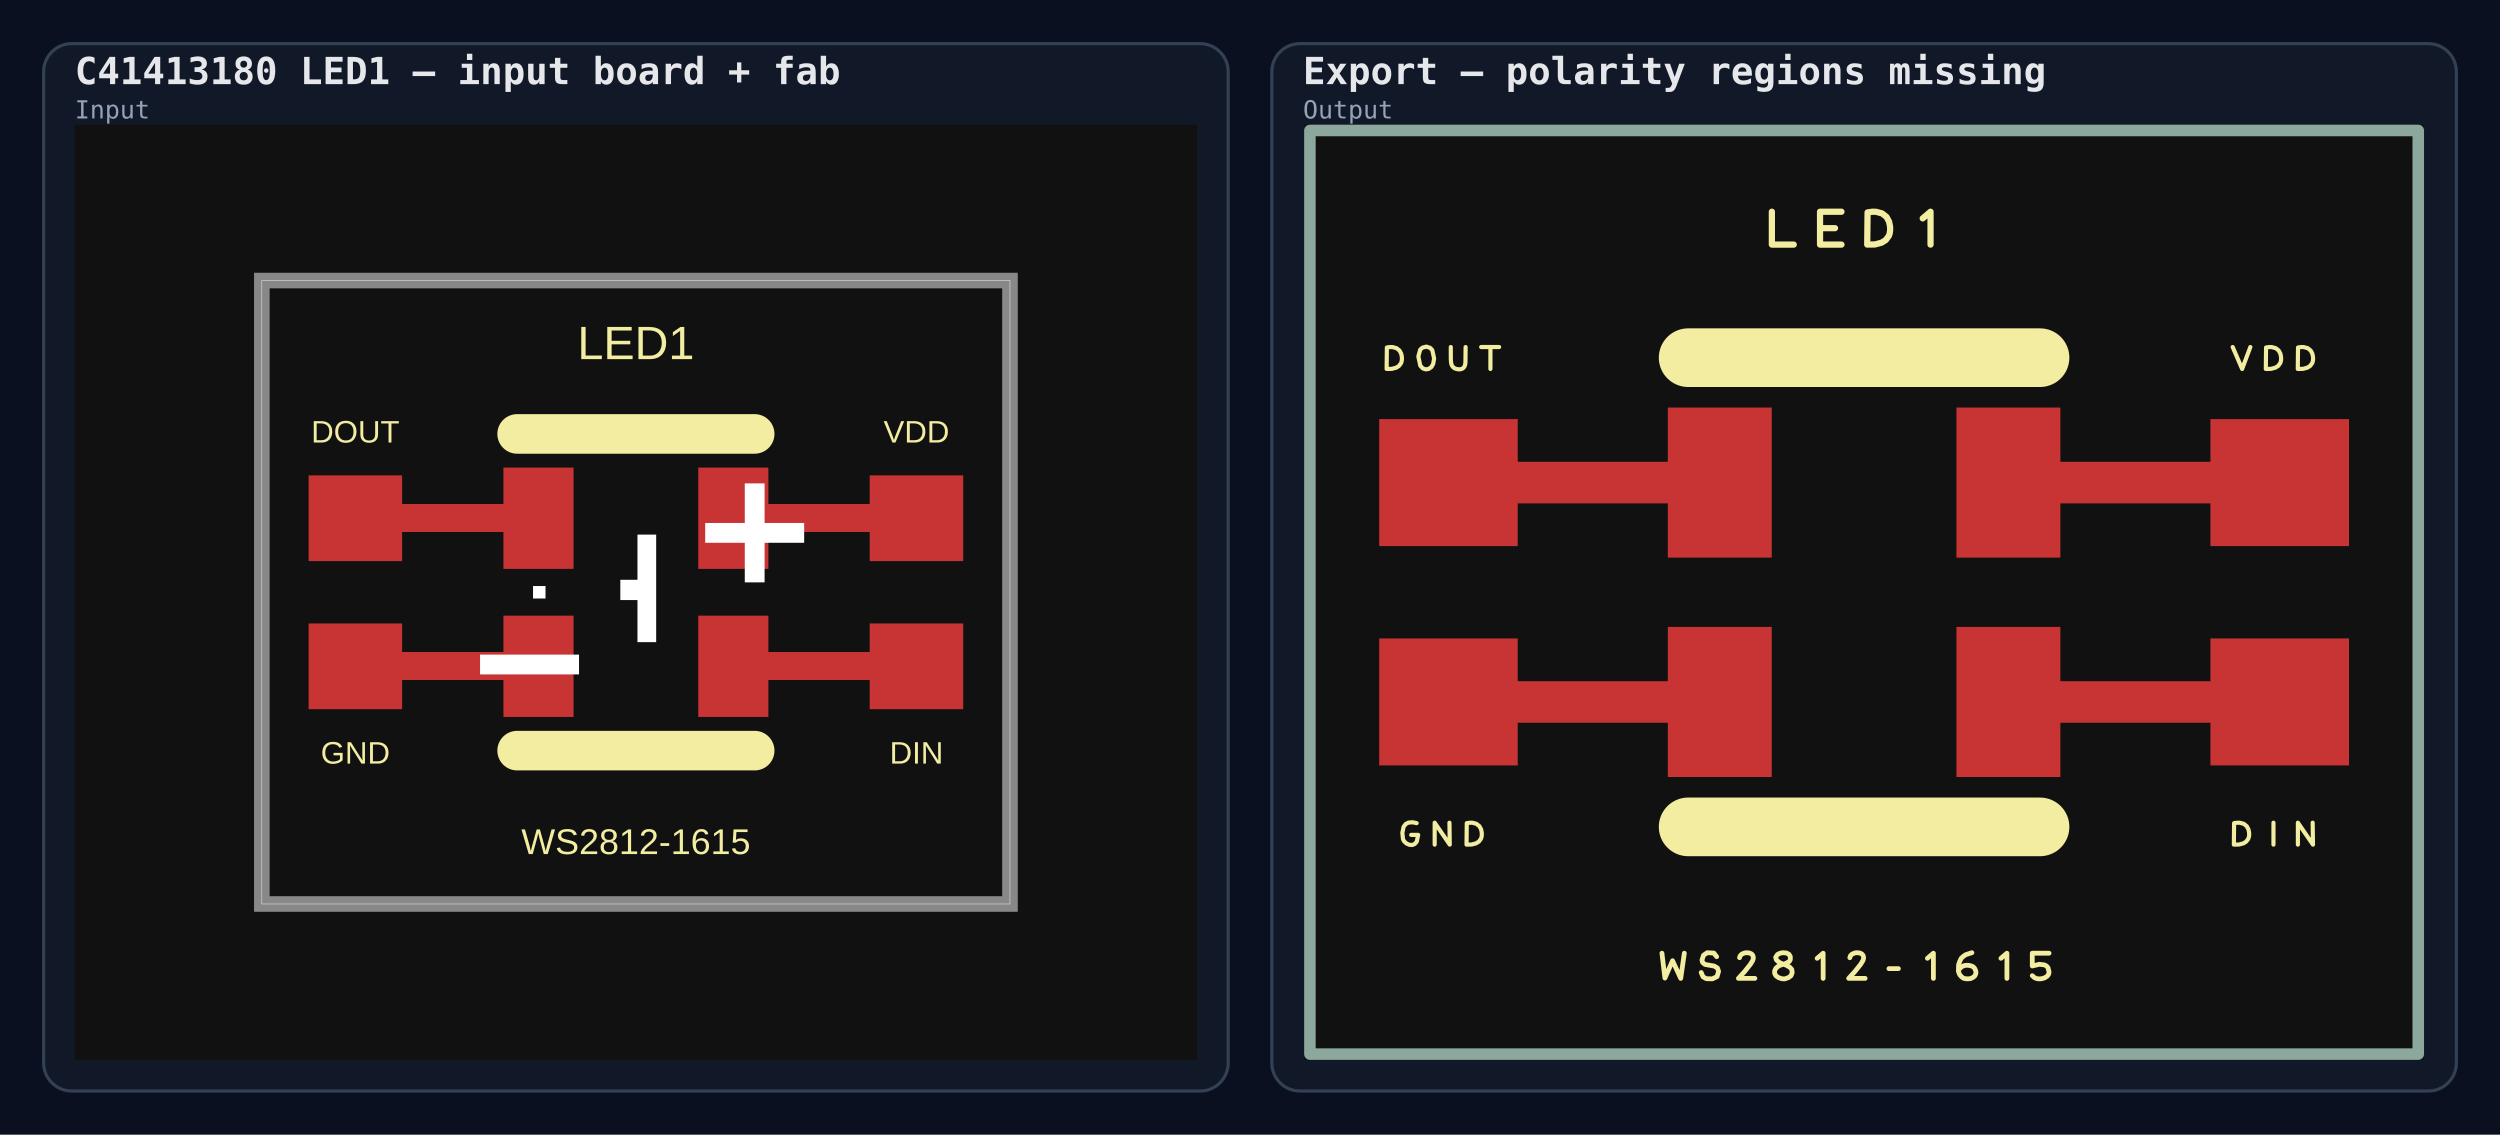
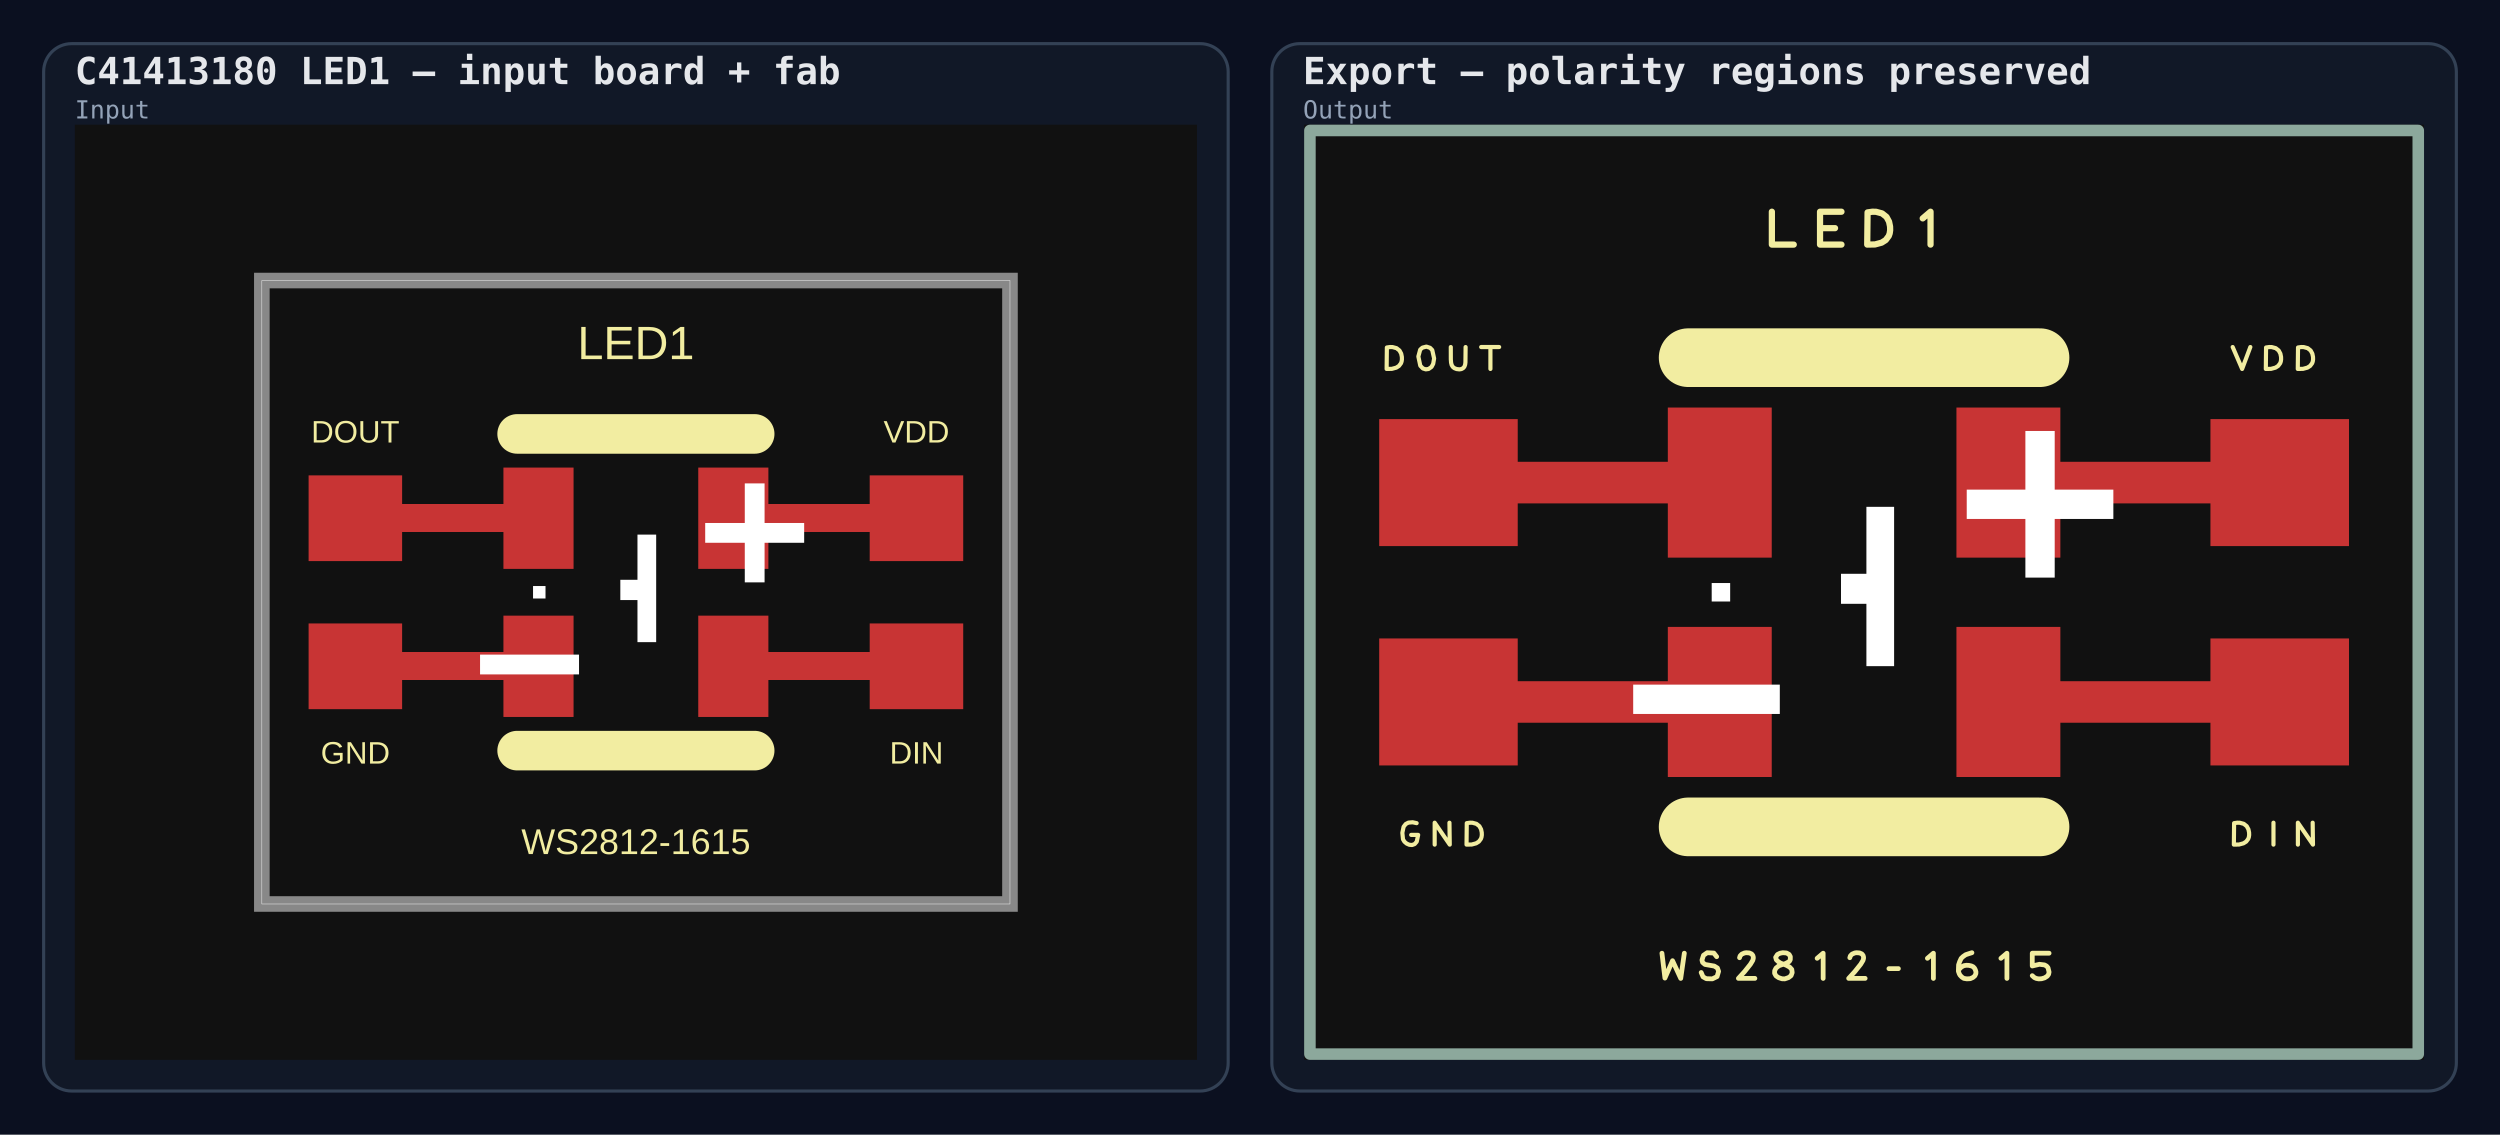
<svg xmlns="http://www.w3.org/2000/svg" xmlns:xlink="http://www.w3.org/1999/xlink" version="1.1" viewBox="0 0 1604 728" width="1604" height="728">
  <defs>
    <style>.snapshot-label { font: 600 24px ui-monospace, SFMono-Regular, Menlo, monospace; fill: #e5e7eb; }.snapshot-subtitle { font: 500 16px ui-monospace, SFMono-Regular, Menlo, monospace; fill: #94a3b8; }</style>
  </defs>
  <rect x="0" y="0" width="1604" height="728" fill="#0b1020" />
  <rect x="28" y="28" width="760" height="672" rx="18" fill="#111827" stroke="#334155" stroke-width="2" />
  <rect x="816" y="28" width="760" height="672" rx="18" fill="#111827" stroke="#334155" stroke-width="2" />
  <text x="48" y="54" class="snapshot-label">C41413180 LED1 — input board + fab</text>
-   <text x="836" y="54" class="snapshot-label">Export — polarity regions missing</text>
+   <text x="836" y="54" class="snapshot-label">Export — polarity regions preserved</text>
  <text x="48" y="76" class="snapshot-subtitle">Input</text>
  <text x="836" y="76" class="snapshot-subtitle">Output</text>
  <svg x="48" y="80" width="720" height="600" preserveAspectRatio="xMidYMid meet" viewBox="0 0 800 666.667">
    <style />
    <rect class="boundary" x="0" y="0" fill="#111111" width="800" height="666.667" data-type="pcb_background" data-pcb-layer="global" />
    <rect class="pcb-boundary" fill="none" stroke="#fff" stroke-width="0.3" x="133.333" y="111.111" width="533.333" height="444.444" data-type="pcb_boundary" data-pcb-layer="global" />
    <path class="pcb-board" d="M 133.333 555.556 L 666.667 555.556 L 666.667 111.111 L 133.333 111.111 Z" fill="none" stroke="rgba(255, 255, 255, 0.5)" stroke-width="11.111" data-type="pcb_board" data-pcb-layer="board" />
    <rect class="pcb-pad" fill="rgb(200, 52, 52)" x="444.443" y="244.443" width="50.001" height="72.223" data-type="pcb_smtpad" data-pcb-layer="top" />
    <rect class="pcb-pad" fill="rgb(200, 52, 52)" x="444.443" y="350" width="50.001" height="72.223" data-type="pcb_smtpad" data-pcb-layer="top" />
    <rect class="pcb-pad" fill="rgb(200, 52, 52)" x="305.556" y="350" width="50.001" height="72.223" data-type="pcb_smtpad" data-pcb-layer="top" />
    <rect class="pcb-pad" fill="rgb(200, 52, 52)" x="305.556" y="244.443" width="50.001" height="72.223" data-type="pcb_smtpad" data-pcb-layer="top" />
    <rect class="pcb-pad" fill="rgb(200, 52, 52)" x="566.667" y="249.999" width="66.667" height="61.111" data-type="pcb_smtpad" data-pcb-layer="top" />
    <path class="pcb-trace" stroke="rgb(200, 52, 52)" fill="none" d="M 469.444 280.555 L 600 280.555" stroke-width="20" stroke-linecap="round" stroke-linejoin="round" shape-rendering="crispEdges" data-type="pcb_trace" data-pcb-layer="top" />
    <rect class="pcb-pad" fill="rgb(200, 52, 52)" x="566.667" y="355.556" width="66.667" height="61.111" data-type="pcb_smtpad" data-pcb-layer="top" />
    <path class="pcb-trace" stroke="rgb(200, 52, 52)" fill="none" d="M 469.444 386.112 L 600 386.112" stroke-width="20" stroke-linecap="round" stroke-linejoin="round" shape-rendering="crispEdges" data-type="pcb_trace" data-pcb-layer="top" />
    <rect class="pcb-pad" fill="rgb(200, 52, 52)" x="166.667" y="355.556" width="66.667" height="61.111" data-type="pcb_smtpad" data-pcb-layer="top" />
    <path class="pcb-trace" stroke="rgb(200, 52, 52)" fill="none" d="M 330.556 386.112 L 200 386.112" stroke-width="20" stroke-linecap="round" stroke-linejoin="round" shape-rendering="crispEdges" data-type="pcb_trace" data-pcb-layer="top" />
    <rect class="pcb-pad" fill="rgb(200, 52, 52)" x="166.667" y="249.999" width="66.667" height="61.111" data-type="pcb_smtpad" data-pcb-layer="top" />
    <path class="pcb-trace" stroke="rgb(200, 52, 52)" fill="none" d="M 330.556 280.555 L 200 280.555" stroke-width="20" stroke-linecap="round" stroke-linejoin="round" shape-rendering="crispEdges" data-type="pcb_trace" data-pcb-layer="top" />
    <path class="pcb-silkscreen pcb-silkscreen-top" d="M 315.331 220.447 L 484.664 220.447" fill="none" stroke="#f2eda1" stroke-width="28.222" stroke-linecap="round" stroke-linejoin="round" data-pcb-component-id="pcb_component_1" data-pcb-silkscreen-path-id="pcb_silkscreen_path_10" data-type="pcb_silkscreen_path" data-pcb-layer="top" />
    <path class="pcb-silkscreen pcb-silkscreen-top" d="M 484.664 446.225 L 315.331 446.225" fill="none" stroke="#f2eda1" stroke-width="28.222" stroke-linecap="round" stroke-linejoin="round" data-pcb-component-id="pcb_component_1" data-pcb-silkscreen-path-id="pcb_silkscreen_path_11" data-type="pcb_silkscreen_path" data-pcb-layer="top" />
    <text x="0" y="0" dx="0" dy="0" fill="#f2eda1" font-family="Arial, sans-serif" font-size="22.222" text-anchor="middle" dominant-baseline="central" transform="matrix(1,0,0,1,600,218.8889)" class="pcb-silkscreen-text pcb-silkscreen-top" data-pcb-silkscreen-text-id="" stroke="none" data-type="pcb_silkscreen_text" data-pcb-layer="top">VDD</text>
    <text x="0" y="0" dx="0" dy="0" fill="#f2eda1" font-family="Arial, sans-serif" font-size="22.222" text-anchor="middle" dominant-baseline="central" transform="matrix(1,0,0,1,600,447.7778)" class="pcb-silkscreen-text pcb-silkscreen-top" data-pcb-silkscreen-text-id="" stroke="none" data-type="pcb_silkscreen_text" data-pcb-layer="top">DIN</text>
    <text x="0" y="0" dx="0" dy="0" fill="#f2eda1" font-family="Arial, sans-serif" font-size="22.222" text-anchor="middle" dominant-baseline="central" transform="matrix(1,0,0,1,200,447.7778)" class="pcb-silkscreen-text pcb-silkscreen-top" data-pcb-silkscreen-text-id="" stroke="none" data-type="pcb_silkscreen_text" data-pcb-layer="top">GND</text>
    <text x="0" y="0" dx="0" dy="0" fill="#f2eda1" font-family="Arial, sans-serif" font-size="22.222" text-anchor="middle" dominant-baseline="central" transform="matrix(1,0,0,1,200,218.8889)" class="pcb-silkscreen-text pcb-silkscreen-top" data-pcb-silkscreen-text-id="" stroke="none" data-type="pcb_silkscreen_text" data-pcb-layer="top">DOUT</text>
    <text x="0" y="0" dx="0" dy="0" fill="#f2eda1" font-family="Arial, sans-serif" font-size="33.333" text-anchor="middle" dominant-baseline="central" transform="matrix(1,0,0,1,400,155.5556)" class="pcb-silkscreen-text pcb-silkscreen-top" data-pcb-silkscreen-text-id="" stroke="none" data-type="pcb_silkscreen_text" data-pcb-layer="top">LED1</text>
    <text x="0" y="0" dx="0" dy="0" fill="#f2eda1" font-family="Arial, sans-serif" font-size="25.556" text-anchor="middle" dominant-baseline="central" transform="matrix(1,0,0,1,400,511.1111)" class="pcb-silkscreen-text pcb-silkscreen-top" data-pcb-silkscreen-text-id="" stroke="none" data-type="pcb_silkscreen_text" data-pcb-layer="top">WS2812-1615</text>
    <path class="pcb-fabrication-note-path" stroke="none" fill="#ffffff" d="M 288.889 377.778 L 359.445 377.778 L 359.445 391.889 L 288.889 391.889 Z" stroke-width="0" data-pcb-component-id="pcb_component_1" data-pcb-fabrication-note-path-id="pcb_fabrication_note_solid_region_1" data-type="pcb_fabrication_note_path" data-pcb-layer="overlay" />
    <path class="pcb-fabrication-note-path" stroke="none" fill="#ffffff" d="M 449.392 283.942 L 449.392 298.053 L 477.614 298.053 L 477.614 326.275 L 491.725 326.275 L 491.725 298.053 L 519.947 298.053 L 519.947 283.942 L 491.725 283.942 L 491.725 255.719 L 477.614 255.719 L 477.614 283.942 Z" stroke-width="0" data-pcb-component-id="pcb_component_1" data-pcb-fabrication-note-path-id="pcb_fabrication_note_solid_region_2" data-type="pcb_fabrication_note_path" data-pcb-layer="overlay" />
    <path class="pcb-fabrication-note-path" stroke="none" fill="#ffffff" d="M 326.667 328.888 L 335.555 328.888 L 335.555 337.778 L 326.667 337.778 Z" stroke-width="0" data-pcb-component-id="pcb_component_1" data-pcb-fabrication-note-path-id="pcb_fabrication_note_solid_region_3" data-type="pcb_fabrication_note_path" data-pcb-layer="overlay" />
    <path class="pcb-fabrication-note-path" stroke="none" fill="#ffffff" d="M 401.112 292.222 L 414.444 292.222 L 414.444 368.888 L 401.112 368.888 L 401.112 338.887 L 388.889 338.887 L 388.889 324.443 L 401.112 324.443 Z" stroke-width="0" data-pcb-component-id="pcb_component_1" data-pcb-fabrication-note-path-id="pcb_fabrication_note_solid_region_4" data-type="pcb_fabrication_note_path" data-pcb-layer="overlay" />
  </svg>
  <svg x="836" y="80" width="720" height="600" preserveAspectRatio="xMidYMid meet" viewBox="-2425 -2025 4850 4050" version="1.1" stroke-linecap="round" stroke-linejoin="round" stroke-width="0" fill-rule="evenodd">
    <defs>
      <rect x="-225.006" y="-325.005" width="450.012" height="650.011" id="real-led-fabrication-board-overlay-F_Mask_pad-11" />
      <rect x="-300" y="-275" width="600" height="550" id="real-led-fabrication-board-overlay-F_Mask_pad-13" />
      <rect x="-225.006" y="-325.005" width="450.012" height="650.011" id="real-led-fabrication-board-overlay-F_Cu_pad-11" />
      <rect x="-300" y="-275" width="600" height="550" id="real-led-fabrication-board-overlay-F_Cu_pad-13" />
    </defs>
    <rect x="-2425" y="-2025" width="4850" height="4050" fill="#111111" />
    <g transform="scale(1,-1)">
      <g id="real-led-fabrication-board-overlay-F_Mask" fill="#111111" stroke="#111111">
        <use xlink:href="#real-led-fabrication-board-overlay-F_Mask_pad-11" x="624.992" y="475.005" />
        <use xlink:href="#real-led-fabrication-board-overlay-F_Mask_pad-11" x="624.992" y="-475.005" />
        <use xlink:href="#real-led-fabrication-board-overlay-F_Mask_pad-11" x="-624.992" y="-475.005" />
        <use xlink:href="#real-led-fabrication-board-overlay-F_Mask_pad-11" x="-624.992" y="475.005" />
        <use xlink:href="#real-led-fabrication-board-overlay-F_Mask_pad-13" x="1800" y="475.005" />
        <use xlink:href="#real-led-fabrication-board-overlay-F_Mask_pad-13" x="1800" y="-475.005" />
        <use xlink:href="#real-led-fabrication-board-overlay-F_Mask_pad-13" x="-1800" y="-475.005" />
        <use xlink:href="#real-led-fabrication-board-overlay-F_Mask_pad-13" x="-1800" y="475.005" />
      </g>
      <g id="real-led-fabrication-board-overlay-F_Cu" fill="#c83434" stroke="#c83434">
        <use xlink:href="#real-led-fabrication-board-overlay-F_Cu_pad-11" x="624.992" y="475.005" />
        <use xlink:href="#real-led-fabrication-board-overlay-F_Cu_pad-11" x="624.992" y="-475.005" />
        <use xlink:href="#real-led-fabrication-board-overlay-F_Cu_pad-11" x="-624.992" y="-475.005" />
        <use xlink:href="#real-led-fabrication-board-overlay-F_Cu_pad-11" x="-624.992" y="475.005" />
        <use xlink:href="#real-led-fabrication-board-overlay-F_Cu_pad-13" x="1800" y="475.005" />
        <path d="M 624.992 475.005 1800 475.005" fill="none" stroke-width="180" />
        <use xlink:href="#real-led-fabrication-board-overlay-F_Cu_pad-13" x="1800" y="-475.005" />
        <path d="M 624.992 -475.005 1800 -475.005" fill="none" stroke-width="180" />
        <use xlink:href="#real-led-fabrication-board-overlay-F_Cu_pad-13" x="-1800" y="-475.005" />
        <path d="M -624.992 -475.005 -1800 -475.005" fill="none" stroke-width="180" />
        <use xlink:href="#real-led-fabrication-board-overlay-F_Cu_pad-13" x="-1800" y="475.005" />
        <path d="M -624.992 475.005 -1800 475.005" fill="none" stroke-width="180" />
      </g>
      <g id="real-led-fabrication-board-overlay-F_SilkScreen" fill="#f2eda1" stroke="#f2eda1">
        <path d="M -762.025 1015.975 761.975 1015.975" fill="none" stroke-width="254" />
        <path d="M 761.975 -1016.025 -762.025 -1016.025" fill="none" stroke-width="254" />
        <path d="M 1596.281 1062.061 1637.196 967.144 1672.775 1062.061 M 1739.818 967.144 1740.852 1060.089 1754.765 1062.061 1765.424 1061.831 1782.736 1057.149 1795.539 1047.037 1802.86 1033.422 1805.778 1019.305 1806.059 1008.676 1804.724 999.567 1801.993 991.861 1793.228 980.203 1781.525 972.781 1762.323 967.579 1739.818 967.144 M 1878.229 967.144 1879.263 1060.089 1893.176 1062.061 1903.834 1061.831 1921.147 1057.149 1933.95 1047.037 1941.27 1033.422 1944.188 1019.305 1944.469 1008.676 1943.134 999.567 1940.404 991.861 1931.638 980.203 1919.935 972.781 1900.734 967.579 1878.229 967.144" fill="none" stroke-width="18" />
        <path d="M 1601.408 -1092.856 1602.442 -999.911 1616.355 -997.939 1627.013 -998.169 1644.326 -1002.851 1657.129 -1012.963 1664.449 -1026.578 1667.367 -1040.695 1667.648 -1051.324 1666.314 -1060.433 1663.583 -1068.139 1654.817 -1079.797 1643.114 -1087.219 1623.913 -1092.421 1601.408 -1092.856 M 1772.938 -997.939 1772.938 -1092.856 M 1878.707 -1092.856 1878.707 -997.939 1943.991 -1092.856 1942.71 -997.939" fill="none" stroke-width="18" />
        <path d="M -1937.891 -999.892 -1955.169 -996.094 -1973.425 -997.611 -1985.135 -1003.68 -1994.378 -1015.736 -1999.72 -1041.766 -1996.87 -1069.974 -1990.695 -1080.148 -1981.163 -1088.343 -1969.674 -1093.503 -1957.626 -1094.57 -1946.415 -1090.487 -1937.439 -1080.195 -1931.224 -1050.806 -1961.472 -1050.738 M -1859.703 -1092.856 -1859.703 -997.939 -1794.42 -1092.856 -1795.701 -997.939 M -1721.771 -1092.856 -1720.737 -999.911 -1706.824 -997.939 -1696.166 -998.169 -1678.853 -1002.851 -1666.05 -1012.963 -1658.73 -1026.578 -1655.812 -1040.695 -1655.531 -1051.324 -1656.866 -1060.433 -1659.596 -1068.139 -1668.362 -1079.797 -1680.065 -1087.219 -1699.266 -1092.421 -1721.771 -1092.856" fill="none" stroke-width="18" />
        <path d="M -2067.797 967.144 -2066.763 1060.089 -2052.85 1062.061 -2042.192 1061.831 -2024.879 1057.149 -2012.076 1047.037 -2004.756 1033.422 -2001.838 1019.305 -2001.557 1008.676 -2002.892 999.567 -2005.622 991.861 -2014.388 980.203 -2026.091 972.781 -2045.292 967.579 -2067.797 967.144 M -1898.189 965.43 -1910.63 969.301 -1922.002 981.077 -1930.412 1021.048 -1922.402 1050.964 -1912.573 1059.485 -1895.556 1063.906 -1879.535 1058.599 -1870.154 1048.9 -1862.121 1012.459 -1866.119 989.453 -1873.244 976.157 -1885.899 967.1 -1898.189 965.43 M -1789.917 1062.061 -1789.769 1009.158 -1788.748 994.766 -1786.137 984.106 -1781.13 975.998 -1774.58 970.637 -1764.795 966.765 -1752.448 965.301 -1743.783 966.766 -1736.675 970.628 -1732.422 975.152 -1730.596 978.126 -1727.802 985.708 -1726.498 995.752 -1725.796 1061.918 M -1658.377 1062.061 -1580.515 1062.061 M -1618.29 1062.061 -1618.29 967.144" fill="none" stroke-width="18" />
        <path d="M -399.389 1648.091 -399.389 1505.716 -304.642 1505.716 M -190.799 1648.091 -190.799 1505.716 M -190.799 1648.091 -98.001 1648.091 M -190.799 1576.904 -125.841 1576.904 M -190.799 1505.716 -98.001 1505.716 M 13.535 1505.716 15.086 1645.134 35.956 1648.091 51.943 1647.747 77.912 1640.724 97.117 1625.556 108.097 1605.133 112.474 1583.958 112.896 1568.014 110.894 1554.35 106.798 1542.792 93.649 1525.304 76.095 1514.171 47.293 1506.369 13.535 1505.716 M 253.905 1619.226 287.757 1648.091 287.757 1505.717" fill="none" stroke-width="27" />
        <path d="M -875.446 -1563.13 -862.598 -1670.901 -829.529 -1595.634 -794.1 -1672.284 -778.515 -1563.13 M -638.505 -1578.158 -650.648 -1562.564 -679.432 -1561.008 -695.566 -1572.238 -702.152 -1592.842 -699.424 -1603.015 -689.217 -1611.802 -648.77 -1618.888 -635.163 -1627.264 -630.114 -1641.751 -636.765 -1664.409 -657.079 -1674.255 -683.199 -1673.522 -697.483 -1665.533 -705.504 -1646.744 M -539.326 -1582.631 -536.877 -1574.609 -529.64 -1567.128 -517.78 -1562.054 -510.167 -1561.008 -496.998 -1561.972 -487.118 -1566.304 -481.715 -1572.947 -479.775 -1580.666 -479.904 -1585.801 -482.223 -1594.396 -492.288 -1611.107 -517.635 -1642.897 -544.288 -1672.135 -472.985 -1672.135 M -351.761 -1561.008 -364.01 -1563.231 -375.165 -1568.705 -383.038 -1581.022 -379.976 -1591.971 -370.79 -1600.353 -361.166 -1606.341 -337.107 -1615.236 -322.234 -1623.448 -313.266 -1633.199 -311.298 -1647.055 -316.328 -1660.57 -327.265 -1668.781 -343.231 -1674.255 -355.48 -1673.913 -369.915 -1669.123 -381.507 -1661.425 -387.632 -1650.135 -387.194 -1638.844 -381.507 -1627.553 -368.822 -1617.46 -356.136 -1613.012 -340.169 -1607.88 -324.421 -1599.498 -319.609 -1591.458 -319.391 -1577.943 -324.859 -1568.192 -336.013 -1562.204 -351.761 -1561.008 M -203.269 -1585.26 -177.316 -1563.13 -177.316 -1672.284 M -61.81 -1582.631 -59.361 -1574.609 -52.124 -1567.128 -40.264 -1562.054 -32.652 -1561.008 -19.482 -1561.972 -9.602 -1566.304 -4.2 -1572.947 -2.259 -1580.666 -2.388 -1585.801 -4.707 -1594.396 -14.772 -1611.107 -40.119 -1642.897 -66.772 -1672.135 4.53 -1672.135 M 107.572 -1629.952 148.53 -1629.952 M 274.247 -1585.26 300.2 -1563.13 300.2 -1672.284 M 466.926 -1561.008 452.901 -1565.394 439.907 -1569.748 428.872 -1577.489 420.293 -1585.666 413.743 -1600.068 409.24 -1613.567 408.759 -1627.485 408.421 -1641.355 411.963 -1651.677 415.345 -1658.128 423.354 -1666.514 431.898 -1672.159 445.069 -1674.255 459.842 -1673.449 471.412 -1668.288 479.599 -1661.353 484.049 -1651.838 484.405 -1643.774 481.913 -1635.226 478.175 -1627.969 472.48 -1622.002 464.648 -1618.292 453.79 -1615.873 443.467 -1615.39 432.61 -1617.002 421.397 -1622.808 415.523 -1628.775 408.386 -1636.065 M 592.59 -1585.26 618.544 -1563.13 618.544 -1672.284 M 728.341 -1563.13 728.341 -1618.467 759.366 -1611.19 781.519 -1613.927 790.334 -1618.867 796.456 -1625.878 801.137 -1644.984 798.923 -1654.909 793.115 -1662.72 781.701 -1669.975 768.509 -1673.792 756.105 -1674.404 745.659 -1672.412 737.215 -1668.507 728.341 -1660.473 M 728.341 -1563.13 801.137 -1563.13" fill="none" stroke-width="20.7" />
      </g>
      <g id="real-led-fabrication-board-overlay-F_Fab" fill="#ffffff" stroke="#ffffff">
-         <path d="M -999.998 -399.999 -364.998 -399.999 -364.998 -526.999 -999.998 -526.999 -999.998 -399.999" fill="none" stroke-width="0" />
-         <path d="M 444.525 444.525 444.525 317.525 698.525 317.525 698.525 63.525 825.525 63.525 825.525 317.525 1079.525 317.525 1079.525 444.525 825.525 444.525 825.525 698.525 698.525 698.525 698.525 444.525 444.525 444.525" fill="none" stroke-width="0" />
-         <path d="M -659.994 40.005 -580.009 40.005 -580.009 -40.005 -659.994 -40.005 -659.994 40.005" fill="none" stroke-width="0" />
-         <path d="M 10.008 370.002 129.997 370.002 129.997 -319.989 10.008 -319.989 10.008 -49.987 -100 -49.987 -100 80.01 10.008 80.01 10.008 370.002" fill="none" stroke-width="0" />
+         <path d="M -999.998 -399.999 -364.998 -399.999 -364.998 -526.999 -999.998 -526.999 -999.998 -399.999 -999.998 -399.999" />
+         <path d="M 444.525 444.525 444.525 317.525 698.525 317.525 698.525 63.525 825.525 63.525 825.525 317.525 1079.525 317.525 1079.525 444.525 825.525 444.525 825.525 698.525 698.525 698.525 698.525 444.525 444.525 444.525 444.525 444.525" />
+         <path d="M -659.994 40.005 -580.009 40.005 -580.009 -40.005 -659.994 -40.005 -659.994 40.005 -659.994 40.005" />
+         <path d="M 10.008 370.002 129.997 370.002 129.997 -319.989 10.008 -319.989 10.008 -49.987 -100 -49.987 -100 80.01 10.008 80.01 10.008 370.002 10.008 370.002" />
      </g>
      <g id="real-led-fabrication-board-overlay-Edge_Cuts" fill="#8ca89c" stroke="#8ca89c">
        <path d="M -2400 -2000 2400 -2000 2400 2000 -2400 2000 -2400 -2000" fill="none" stroke-width="50" />
      </g>
    </g>
  </svg>
</svg>
